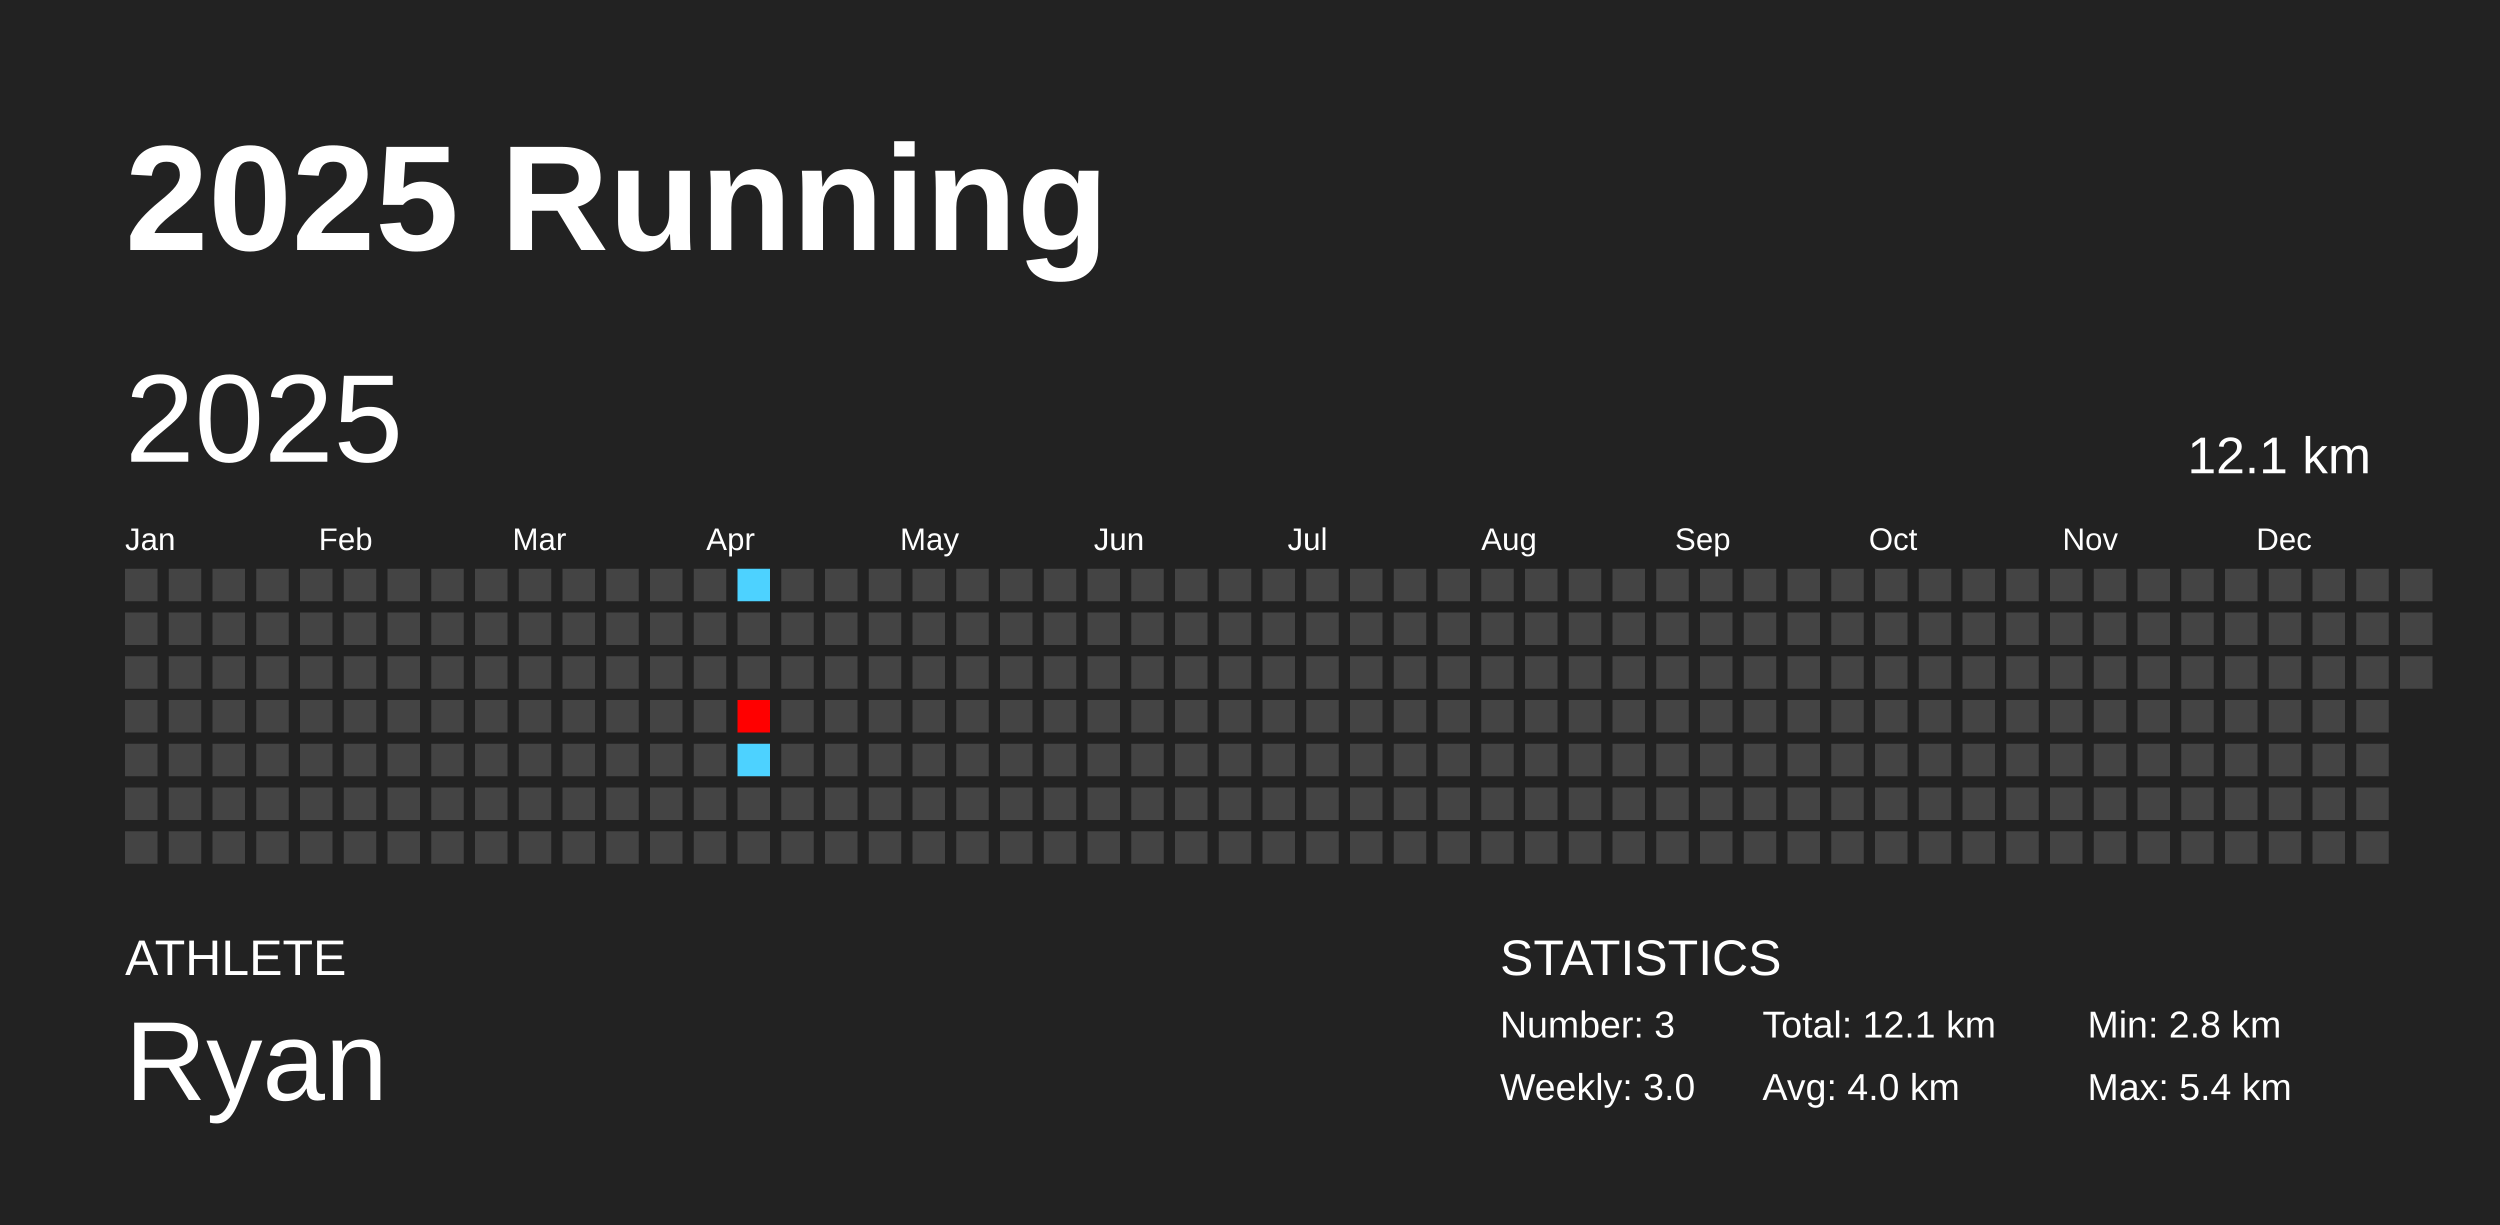
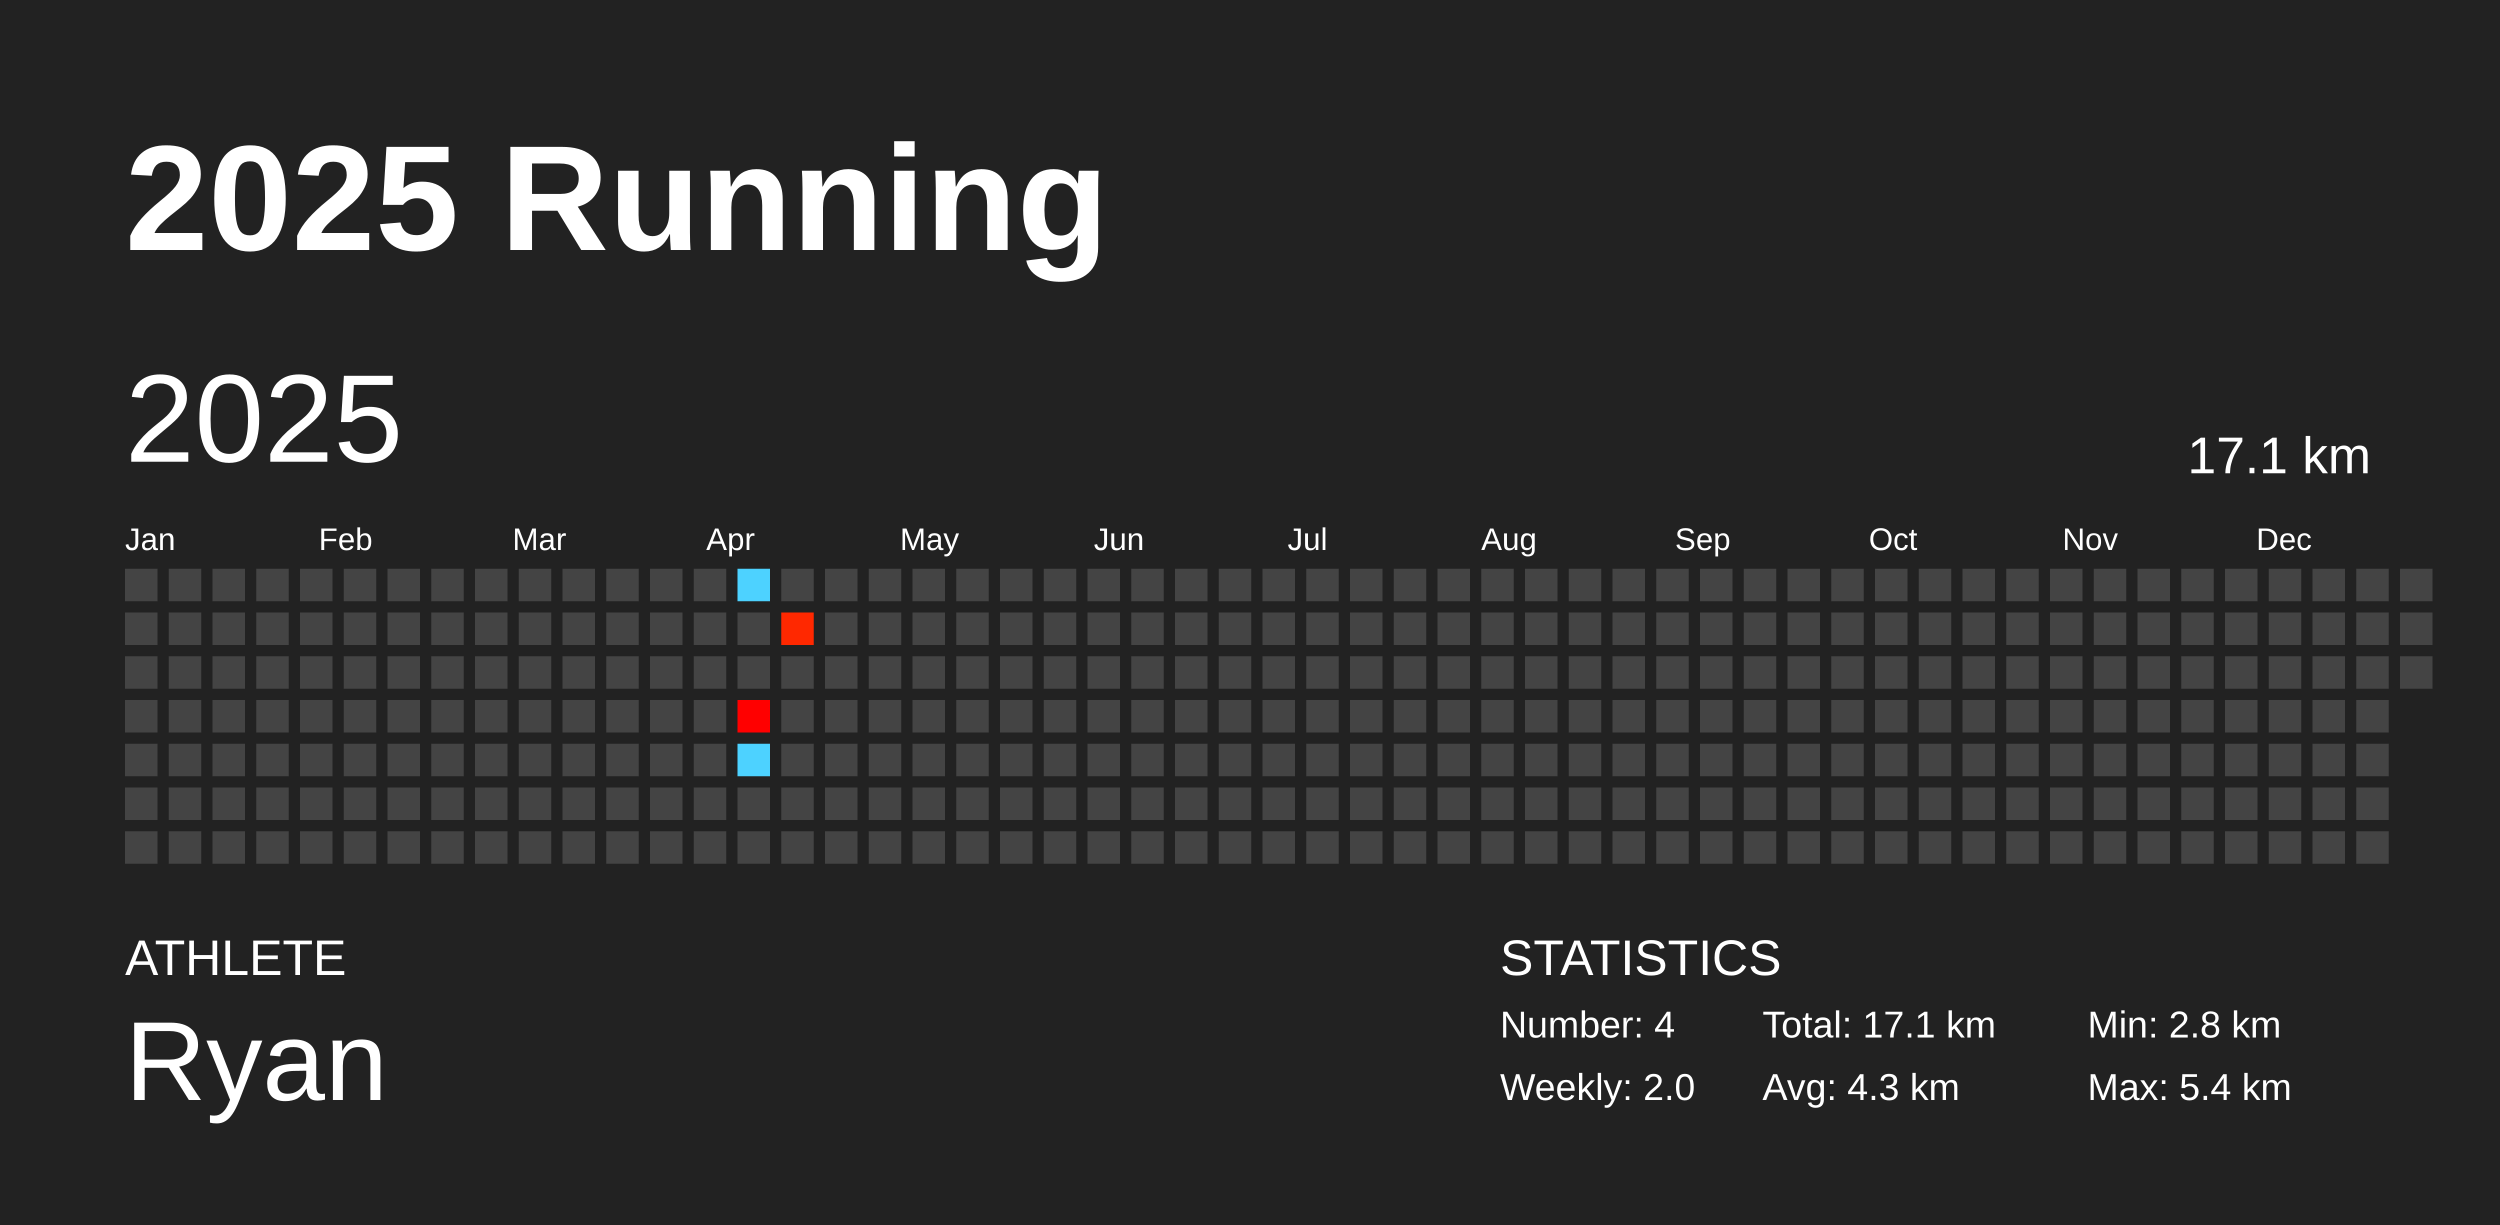
<svg xmlns="http://www.w3.org/2000/svg" baseProfile="full" height="98mm" version="1.1" viewBox="0,0,200,98" width="200mm">
  <defs />
  <rect fill="#222222" height="98" width="200" x="0" y="0" />
  <text fill="#FFFFFF" style="font-size:12px; font-family:Arial; font-weight:bold;" x="10" y="20">2025 Running</text>
  <text fill="#FFFFFF" style="font-size:4px; font-family:Arial" x="10" y="78">ATHLETE</text>
  <text fill="#FFFFFF" style="font-size:9px; font-family:Arial" x="10" y="88">Ryan</text>
  <text fill="#FFFFFF" style="font-size:4px; font-family:Arial" x="120" y="78">STATISTICS</text>
-   <text fill="#FFFFFF" style="font-size:3px; font-family:Arial" x="120" y="83">Number: 3</text>
-   <text fill="#FFFFFF" style="font-size:3px; font-family:Arial" x="120" y="88">Weekly: 3.0</text>
-   <text fill="#FFFFFF" style="font-size:3px; font-family:Arial" x="141" y="83">Total: 12.1 km</text>
-   <text fill="#FFFFFF" style="font-size:3px; font-family:Arial" x="141" y="88">Avg: 4.0 km</text>
+   <text fill="#FFFFFF" style="font-size:3px; font-family:Arial" x="120" y="83">Number: 4</text>
+   <text fill="#FFFFFF" style="font-size:3px; font-family:Arial" x="120" y="88">Weekly: 2.0</text>
+   <text fill="#FFFFFF" style="font-size:3px; font-family:Arial" x="141" y="83">Total: 17.1 km</text>
+   <text fill="#FFFFFF" style="font-size:3px; font-family:Arial" x="141" y="88">Avg: 4.3 km</text>
  <text fill="#FFFFFF" style="font-size:3px; font-family:Arial" x="167" y="83">Min: 2.8 km</text>
  <text fill="#FFFFFF" style="font-size:3px; font-family:Arial" x="167" y="88">Max: 5.4 km</text>
  <text dominant-baseline="hanging" fill="#FFFFFF" style="font-size:10.0px; font-family:Arial;" x="10" y="30">2025</text>
-   <text dominant-baseline="hanging" fill="#FFFFFF" style="font-size:4.125px; font-family:Arial;" x="175" y="35">12.1 km</text>
+   <text dominant-baseline="hanging" fill="#FFFFFF" style="font-size:4.125px; font-family:Arial;" x="175" y="35">17.1 km</text>
  <text fill="#FFFFFF" style="font-size:2.5px; font-family:Arial" x="10.0" y="44">Jan</text>
  <text fill="#FFFFFF" style="font-size:2.5px; font-family:Arial" x="25.5" y="44">Feb</text>
  <text fill="#FFFFFF" style="font-size:2.5px; font-family:Arial" x="41.0" y="44">Mar</text>
  <text fill="#FFFFFF" style="font-size:2.5px; font-family:Arial" x="56.5" y="44">Apr</text>
  <text fill="#FFFFFF" style="font-size:2.5px; font-family:Arial" x="72.0" y="44">May</text>
  <text fill="#FFFFFF" style="font-size:2.5px; font-family:Arial" x="87.5" y="44">Jun</text>
  <text fill="#FFFFFF" style="font-size:2.5px; font-family:Arial" x="103.0" y="44">Jul</text>
  <text fill="#FFFFFF" style="font-size:2.5px; font-family:Arial" x="118.5" y="44">Aug</text>
  <text fill="#FFFFFF" style="font-size:2.5px; font-family:Arial" x="134.0" y="44">Sep</text>
  <text fill="#FFFFFF" style="font-size:2.5px; font-family:Arial" x="149.5" y="44">Oct</text>
  <text fill="#FFFFFF" style="font-size:2.5px; font-family:Arial" x="165.0" y="44">Nov</text>
  <text fill="#FFFFFF" style="font-size:2.5px; font-family:Arial" x="180.5" y="44">Dec</text>
  <rect fill="#444444" height="2.6" width="2.6" x="10.0" y="45.5" />
  <rect fill="#444444" height="2.6" width="2.6" x="10.0" y="49.0" />
  <rect fill="#444444" height="2.6" width="2.6" x="10.0" y="52.5" />
  <rect fill="#444444" height="2.6" width="2.6" x="10.0" y="56.0" />
  <rect fill="#444444" height="2.6" width="2.6" x="10.0" y="59.5" />
  <rect fill="#444444" height="2.6" width="2.6" x="10.0" y="63.0" />
  <rect fill="#444444" height="2.6" width="2.6" x="10.0" y="66.5" />
  <rect fill="#444444" height="2.6" width="2.6" x="13.5" y="45.5" />
  <rect fill="#444444" height="2.6" width="2.6" x="13.5" y="49.0" />
  <rect fill="#444444" height="2.6" width="2.6" x="13.5" y="52.5" />
  <rect fill="#444444" height="2.6" width="2.6" x="13.5" y="56.0" />
  <rect fill="#444444" height="2.6" width="2.6" x="13.5" y="59.5" />
  <rect fill="#444444" height="2.6" width="2.6" x="13.5" y="63.0" />
  <rect fill="#444444" height="2.6" width="2.6" x="13.5" y="66.5" />
  <rect fill="#444444" height="2.6" width="2.6" x="17.0" y="45.5" />
  <rect fill="#444444" height="2.6" width="2.6" x="17.0" y="49.0" />
  <rect fill="#444444" height="2.6" width="2.6" x="17.0" y="52.5" />
  <rect fill="#444444" height="2.6" width="2.6" x="17.0" y="56.0" />
  <rect fill="#444444" height="2.6" width="2.6" x="17.0" y="59.5" />
  <rect fill="#444444" height="2.6" width="2.6" x="17.0" y="63.0" />
  <rect fill="#444444" height="2.6" width="2.6" x="17.0" y="66.5" />
  <rect fill="#444444" height="2.6" width="2.6" x="20.5" y="45.5" />
  <rect fill="#444444" height="2.6" width="2.6" x="20.5" y="49.0" />
  <rect fill="#444444" height="2.6" width="2.6" x="20.5" y="52.5" />
  <rect fill="#444444" height="2.6" width="2.6" x="20.5" y="56.0" />
  <rect fill="#444444" height="2.6" width="2.6" x="20.5" y="59.5" />
  <rect fill="#444444" height="2.6" width="2.6" x="20.5" y="63.0" />
  <rect fill="#444444" height="2.6" width="2.6" x="20.5" y="66.5" />
  <rect fill="#444444" height="2.6" width="2.6" x="24.0" y="45.5" />
  <rect fill="#444444" height="2.6" width="2.6" x="24.0" y="49.0" />
  <rect fill="#444444" height="2.6" width="2.6" x="24.0" y="52.5" />
  <rect fill="#444444" height="2.6" width="2.6" x="24.0" y="56.0" />
  <rect fill="#444444" height="2.6" width="2.6" x="24.0" y="59.5" />
  <rect fill="#444444" height="2.6" width="2.6" x="24.0" y="63.0" />
  <rect fill="#444444" height="2.6" width="2.6" x="24.0" y="66.5" />
  <rect fill="#444444" height="2.6" width="2.6" x="27.5" y="45.5" />
  <rect fill="#444444" height="2.6" width="2.6" x="27.5" y="49.0" />
  <rect fill="#444444" height="2.6" width="2.6" x="27.5" y="52.5" />
  <rect fill="#444444" height="2.6" width="2.6" x="27.5" y="56.0" />
  <rect fill="#444444" height="2.6" width="2.6" x="27.5" y="59.5" />
  <rect fill="#444444" height="2.6" width="2.6" x="27.5" y="63.0" />
  <rect fill="#444444" height="2.6" width="2.6" x="27.5" y="66.5" />
  <rect fill="#444444" height="2.6" width="2.6" x="31.0" y="45.5" />
  <rect fill="#444444" height="2.6" width="2.6" x="31.0" y="49.0" />
  <rect fill="#444444" height="2.6" width="2.6" x="31.0" y="52.5" />
  <rect fill="#444444" height="2.6" width="2.6" x="31.0" y="56.0" />
  <rect fill="#444444" height="2.6" width="2.6" x="31.0" y="59.5" />
  <rect fill="#444444" height="2.6" width="2.6" x="31.0" y="63.0" />
  <rect fill="#444444" height="2.6" width="2.6" x="31.0" y="66.5" />
  <rect fill="#444444" height="2.6" width="2.6" x="34.5" y="45.5" />
  <rect fill="#444444" height="2.6" width="2.6" x="34.5" y="49.0" />
  <rect fill="#444444" height="2.6" width="2.6" x="34.5" y="52.5" />
  <rect fill="#444444" height="2.6" width="2.6" x="34.5" y="56.0" />
  <rect fill="#444444" height="2.6" width="2.6" x="34.5" y="59.5" />
  <rect fill="#444444" height="2.6" width="2.6" x="34.5" y="63.0" />
  <rect fill="#444444" height="2.6" width="2.6" x="34.5" y="66.5" />
  <rect fill="#444444" height="2.6" width="2.6" x="38.0" y="45.5" />
  <rect fill="#444444" height="2.6" width="2.6" x="38.0" y="49.0" />
  <rect fill="#444444" height="2.6" width="2.6" x="38.0" y="52.5" />
  <rect fill="#444444" height="2.6" width="2.6" x="38.0" y="56.0" />
  <rect fill="#444444" height="2.6" width="2.6" x="38.0" y="59.5" />
  <rect fill="#444444" height="2.6" width="2.6" x="38.0" y="63.0" />
  <rect fill="#444444" height="2.6" width="2.6" x="38.0" y="66.5" />
  <rect fill="#444444" height="2.6" width="2.6" x="41.5" y="45.5" />
  <rect fill="#444444" height="2.6" width="2.6" x="41.5" y="49.0" />
  <rect fill="#444444" height="2.6" width="2.6" x="41.5" y="52.5" />
  <rect fill="#444444" height="2.6" width="2.6" x="41.5" y="56.0" />
  <rect fill="#444444" height="2.6" width="2.6" x="41.5" y="59.5" />
  <rect fill="#444444" height="2.6" width="2.6" x="41.5" y="63.0" />
  <rect fill="#444444" height="2.6" width="2.6" x="41.5" y="66.5" />
  <rect fill="#444444" height="2.6" width="2.6" x="45.0" y="45.5" />
  <rect fill="#444444" height="2.6" width="2.6" x="45.0" y="49.0" />
  <rect fill="#444444" height="2.6" width="2.6" x="45.0" y="52.5" />
  <rect fill="#444444" height="2.6" width="2.6" x="45.0" y="56.0" />
  <rect fill="#444444" height="2.6" width="2.6" x="45.0" y="59.5" />
  <rect fill="#444444" height="2.6" width="2.6" x="45.0" y="63.0" />
  <rect fill="#444444" height="2.6" width="2.6" x="45.0" y="66.5" />
  <rect fill="#444444" height="2.6" width="2.6" x="48.5" y="45.5" />
  <rect fill="#444444" height="2.6" width="2.6" x="48.5" y="49.0" />
  <rect fill="#444444" height="2.6" width="2.6" x="48.5" y="52.5" />
  <rect fill="#444444" height="2.6" width="2.6" x="48.5" y="56.0" />
  <rect fill="#444444" height="2.6" width="2.6" x="48.5" y="59.5" />
  <rect fill="#444444" height="2.6" width="2.6" x="48.5" y="63.0" />
  <rect fill="#444444" height="2.6" width="2.6" x="48.5" y="66.5" />
  <rect fill="#444444" height="2.6" width="2.6" x="52.0" y="45.5" />
  <rect fill="#444444" height="2.6" width="2.6" x="52.0" y="49.0" />
  <rect fill="#444444" height="2.6" width="2.6" x="52.0" y="52.5" />
  <rect fill="#444444" height="2.6" width="2.6" x="52.0" y="56.0" />
  <rect fill="#444444" height="2.6" width="2.6" x="52.0" y="59.5" />
  <rect fill="#444444" height="2.6" width="2.6" x="52.0" y="63.0" />
  <rect fill="#444444" height="2.6" width="2.6" x="52.0" y="66.5" />
  <rect fill="#444444" height="2.6" width="2.6" x="55.5" y="45.5" />
  <rect fill="#444444" height="2.6" width="2.6" x="55.5" y="49.0" />
  <rect fill="#444444" height="2.6" width="2.6" x="55.5" y="52.5" />
  <rect fill="#444444" height="2.6" width="2.6" x="55.5" y="56.0" />
  <rect fill="#444444" height="2.6" width="2.6" x="55.5" y="59.5" />
  <rect fill="#444444" height="2.6" width="2.6" x="55.5" y="63.0" />
  <rect fill="#444444" height="2.6" width="2.6" x="55.5" y="66.5" />
  <rect fill="#4dd2ff" height="2.6" width="2.6" x="59.0" y="45.5" />
  <rect fill="#444444" height="2.6" width="2.6" x="59.0" y="49.0" />
  <rect fill="#444444" height="2.6" width="2.6" x="59.0" y="52.5" />
  <rect fill="#ff0000" height="2.6" width="2.6" x="59.0" y="56.0" />
  <rect fill="#4dd2ff" height="2.6" width="2.6" x="59.0" y="59.5" />
  <rect fill="#444444" height="2.6" width="2.6" x="59.0" y="63.0" />
  <rect fill="#444444" height="2.6" width="2.6" x="59.0" y="66.5" />
  <rect fill="#444444" height="2.6" width="2.6" x="62.5" y="45.5" />
-   <rect fill="#444444" height="2.6" width="2.6" x="62.5" y="49.0" />
+   <rect fill="#ff2800" height="2.6" width="2.6" x="62.5" y="49.0" />
  <rect fill="#444444" height="2.6" width="2.6" x="62.5" y="52.5" />
  <rect fill="#444444" height="2.6" width="2.6" x="62.5" y="56.0" />
  <rect fill="#444444" height="2.6" width="2.6" x="62.5" y="59.5" />
  <rect fill="#444444" height="2.6" width="2.6" x="62.5" y="63.0" />
  <rect fill="#444444" height="2.6" width="2.6" x="62.5" y="66.5" />
  <rect fill="#444444" height="2.6" width="2.6" x="66.0" y="45.5" />
  <rect fill="#444444" height="2.6" width="2.6" x="66.0" y="49.0" />
  <rect fill="#444444" height="2.6" width="2.6" x="66.0" y="52.5" />
  <rect fill="#444444" height="2.6" width="2.6" x="66.0" y="56.0" />
  <rect fill="#444444" height="2.6" width="2.6" x="66.0" y="59.5" />
  <rect fill="#444444" height="2.6" width="2.6" x="66.0" y="63.0" />
  <rect fill="#444444" height="2.6" width="2.6" x="66.0" y="66.5" />
  <rect fill="#444444" height="2.6" width="2.6" x="69.5" y="45.5" />
  <rect fill="#444444" height="2.6" width="2.6" x="69.5" y="49.0" />
  <rect fill="#444444" height="2.6" width="2.6" x="69.5" y="52.5" />
  <rect fill="#444444" height="2.6" width="2.6" x="69.5" y="56.0" />
  <rect fill="#444444" height="2.6" width="2.6" x="69.5" y="59.5" />
  <rect fill="#444444" height="2.6" width="2.6" x="69.5" y="63.0" />
  <rect fill="#444444" height="2.6" width="2.6" x="69.5" y="66.5" />
  <rect fill="#444444" height="2.6" width="2.6" x="73.0" y="45.5" />
  <rect fill="#444444" height="2.6" width="2.6" x="73.0" y="49.0" />
  <rect fill="#444444" height="2.6" width="2.6" x="73.0" y="52.5" />
  <rect fill="#444444" height="2.6" width="2.6" x="73.0" y="56.0" />
  <rect fill="#444444" height="2.6" width="2.6" x="73.0" y="59.5" />
  <rect fill="#444444" height="2.6" width="2.6" x="73.0" y="63.0" />
  <rect fill="#444444" height="2.6" width="2.6" x="73.0" y="66.5" />
  <rect fill="#444444" height="2.6" width="2.6" x="76.5" y="45.5" />
  <rect fill="#444444" height="2.6" width="2.6" x="76.5" y="49.0" />
  <rect fill="#444444" height="2.6" width="2.6" x="76.5" y="52.5" />
  <rect fill="#444444" height="2.6" width="2.6" x="76.5" y="56.0" />
  <rect fill="#444444" height="2.6" width="2.6" x="76.5" y="59.5" />
  <rect fill="#444444" height="2.6" width="2.6" x="76.5" y="63.0" />
  <rect fill="#444444" height="2.6" width="2.6" x="76.5" y="66.5" />
  <rect fill="#444444" height="2.6" width="2.6" x="80.0" y="45.5" />
  <rect fill="#444444" height="2.6" width="2.6" x="80.0" y="49.0" />
  <rect fill="#444444" height="2.6" width="2.6" x="80.0" y="52.5" />
  <rect fill="#444444" height="2.6" width="2.6" x="80.0" y="56.0" />
  <rect fill="#444444" height="2.6" width="2.6" x="80.0" y="59.5" />
  <rect fill="#444444" height="2.6" width="2.6" x="80.0" y="63.0" />
  <rect fill="#444444" height="2.6" width="2.6" x="80.0" y="66.5" />
  <rect fill="#444444" height="2.6" width="2.6" x="83.5" y="45.5" />
  <rect fill="#444444" height="2.6" width="2.6" x="83.5" y="49.0" />
  <rect fill="#444444" height="2.6" width="2.6" x="83.5" y="52.5" />
  <rect fill="#444444" height="2.6" width="2.6" x="83.5" y="56.0" />
  <rect fill="#444444" height="2.6" width="2.6" x="83.5" y="59.5" />
  <rect fill="#444444" height="2.6" width="2.6" x="83.5" y="63.0" />
  <rect fill="#444444" height="2.6" width="2.6" x="83.5" y="66.5" />
  <rect fill="#444444" height="2.6" width="2.6" x="87.0" y="45.5" />
  <rect fill="#444444" height="2.6" width="2.6" x="87.0" y="49.0" />
  <rect fill="#444444" height="2.6" width="2.6" x="87.0" y="52.5" />
  <rect fill="#444444" height="2.6" width="2.6" x="87.0" y="56.0" />
  <rect fill="#444444" height="2.6" width="2.6" x="87.0" y="59.5" />
  <rect fill="#444444" height="2.6" width="2.6" x="87.0" y="63.0" />
  <rect fill="#444444" height="2.6" width="2.6" x="87.0" y="66.5" />
  <rect fill="#444444" height="2.6" width="2.6" x="90.5" y="45.5" />
  <rect fill="#444444" height="2.6" width="2.6" x="90.5" y="49.0" />
  <rect fill="#444444" height="2.6" width="2.6" x="90.5" y="52.5" />
  <rect fill="#444444" height="2.6" width="2.6" x="90.5" y="56.0" />
  <rect fill="#444444" height="2.6" width="2.6" x="90.5" y="59.5" />
  <rect fill="#444444" height="2.6" width="2.6" x="90.5" y="63.0" />
  <rect fill="#444444" height="2.6" width="2.6" x="90.5" y="66.5" />
  <rect fill="#444444" height="2.6" width="2.6" x="94.0" y="45.5" />
  <rect fill="#444444" height="2.6" width="2.6" x="94.0" y="49.0" />
  <rect fill="#444444" height="2.6" width="2.6" x="94.0" y="52.5" />
  <rect fill="#444444" height="2.6" width="2.6" x="94.0" y="56.0" />
  <rect fill="#444444" height="2.6" width="2.6" x="94.0" y="59.5" />
  <rect fill="#444444" height="2.6" width="2.6" x="94.0" y="63.0" />
  <rect fill="#444444" height="2.6" width="2.6" x="94.0" y="66.5" />
  <rect fill="#444444" height="2.6" width="2.6" x="97.5" y="45.5" />
  <rect fill="#444444" height="2.6" width="2.6" x="97.5" y="49.0" />
  <rect fill="#444444" height="2.6" width="2.6" x="97.5" y="52.5" />
  <rect fill="#444444" height="2.6" width="2.6" x="97.5" y="56.0" />
  <rect fill="#444444" height="2.6" width="2.6" x="97.5" y="59.5" />
  <rect fill="#444444" height="2.6" width="2.6" x="97.5" y="63.0" />
  <rect fill="#444444" height="2.6" width="2.6" x="97.5" y="66.5" />
  <rect fill="#444444" height="2.6" width="2.6" x="101.0" y="45.5" />
  <rect fill="#444444" height="2.6" width="2.6" x="101.0" y="49.0" />
  <rect fill="#444444" height="2.6" width="2.6" x="101.0" y="52.5" />
  <rect fill="#444444" height="2.6" width="2.6" x="101.0" y="56.0" />
  <rect fill="#444444" height="2.6" width="2.6" x="101.0" y="59.5" />
  <rect fill="#444444" height="2.6" width="2.6" x="101.0" y="63.0" />
  <rect fill="#444444" height="2.6" width="2.6" x="101.0" y="66.5" />
  <rect fill="#444444" height="2.6" width="2.6" x="104.5" y="45.5" />
  <rect fill="#444444" height="2.6" width="2.6" x="104.5" y="49.0" />
  <rect fill="#444444" height="2.6" width="2.6" x="104.5" y="52.5" />
  <rect fill="#444444" height="2.6" width="2.6" x="104.5" y="56.0" />
  <rect fill="#444444" height="2.6" width="2.6" x="104.5" y="59.5" />
  <rect fill="#444444" height="2.6" width="2.6" x="104.5" y="63.0" />
  <rect fill="#444444" height="2.6" width="2.6" x="104.5" y="66.5" />
  <rect fill="#444444" height="2.6" width="2.6" x="108.0" y="45.5" />
  <rect fill="#444444" height="2.6" width="2.6" x="108.0" y="49.0" />
  <rect fill="#444444" height="2.6" width="2.6" x="108.0" y="52.5" />
  <rect fill="#444444" height="2.6" width="2.6" x="108.0" y="56.0" />
  <rect fill="#444444" height="2.6" width="2.6" x="108.0" y="59.5" />
  <rect fill="#444444" height="2.6" width="2.6" x="108.0" y="63.0" />
  <rect fill="#444444" height="2.6" width="2.6" x="108.0" y="66.5" />
  <rect fill="#444444" height="2.6" width="2.6" x="111.5" y="45.5" />
  <rect fill="#444444" height="2.6" width="2.6" x="111.5" y="49.0" />
  <rect fill="#444444" height="2.6" width="2.6" x="111.5" y="52.5" />
  <rect fill="#444444" height="2.6" width="2.6" x="111.5" y="56.0" />
  <rect fill="#444444" height="2.6" width="2.6" x="111.5" y="59.5" />
  <rect fill="#444444" height="2.6" width="2.6" x="111.5" y="63.0" />
  <rect fill="#444444" height="2.6" width="2.6" x="111.5" y="66.5" />
  <rect fill="#444444" height="2.6" width="2.6" x="115.0" y="45.5" />
  <rect fill="#444444" height="2.6" width="2.6" x="115.0" y="49.0" />
  <rect fill="#444444" height="2.6" width="2.6" x="115.0" y="52.5" />
  <rect fill="#444444" height="2.6" width="2.6" x="115.0" y="56.0" />
  <rect fill="#444444" height="2.6" width="2.6" x="115.0" y="59.5" />
  <rect fill="#444444" height="2.6" width="2.6" x="115.0" y="63.0" />
  <rect fill="#444444" height="2.6" width="2.6" x="115.0" y="66.5" />
  <rect fill="#444444" height="2.6" width="2.6" x="118.5" y="45.5" />
  <rect fill="#444444" height="2.6" width="2.6" x="118.5" y="49.0" />
  <rect fill="#444444" height="2.6" width="2.6" x="118.5" y="52.5" />
  <rect fill="#444444" height="2.6" width="2.6" x="118.5" y="56.0" />
  <rect fill="#444444" height="2.6" width="2.6" x="118.5" y="59.5" />
  <rect fill="#444444" height="2.6" width="2.6" x="118.5" y="63.0" />
  <rect fill="#444444" height="2.6" width="2.6" x="118.5" y="66.5" />
  <rect fill="#444444" height="2.6" width="2.6" x="122.0" y="45.5" />
  <rect fill="#444444" height="2.6" width="2.6" x="122.0" y="49.0" />
  <rect fill="#444444" height="2.6" width="2.6" x="122.0" y="52.5" />
  <rect fill="#444444" height="2.6" width="2.6" x="122.0" y="56.0" />
  <rect fill="#444444" height="2.6" width="2.6" x="122.0" y="59.5" />
  <rect fill="#444444" height="2.6" width="2.6" x="122.0" y="63.0" />
  <rect fill="#444444" height="2.6" width="2.6" x="122.0" y="66.5" />
  <rect fill="#444444" height="2.6" width="2.6" x="125.5" y="45.5" />
  <rect fill="#444444" height="2.6" width="2.6" x="125.5" y="49.0" />
  <rect fill="#444444" height="2.6" width="2.6" x="125.5" y="52.5" />
  <rect fill="#444444" height="2.6" width="2.6" x="125.5" y="56.0" />
  <rect fill="#444444" height="2.6" width="2.6" x="125.5" y="59.5" />
  <rect fill="#444444" height="2.6" width="2.6" x="125.5" y="63.0" />
  <rect fill="#444444" height="2.6" width="2.6" x="125.5" y="66.5" />
  <rect fill="#444444" height="2.6" width="2.6" x="129.0" y="45.5" />
  <rect fill="#444444" height="2.6" width="2.6" x="129.0" y="49.0" />
  <rect fill="#444444" height="2.6" width="2.6" x="129.0" y="52.5" />
  <rect fill="#444444" height="2.6" width="2.6" x="129.0" y="56.0" />
  <rect fill="#444444" height="2.6" width="2.6" x="129.0" y="59.5" />
  <rect fill="#444444" height="2.6" width="2.6" x="129.0" y="63.0" />
  <rect fill="#444444" height="2.6" width="2.6" x="129.0" y="66.5" />
  <rect fill="#444444" height="2.6" width="2.6" x="132.5" y="45.5" />
  <rect fill="#444444" height="2.6" width="2.6" x="132.5" y="49.0" />
  <rect fill="#444444" height="2.6" width="2.6" x="132.5" y="52.5" />
  <rect fill="#444444" height="2.6" width="2.6" x="132.5" y="56.0" />
  <rect fill="#444444" height="2.6" width="2.6" x="132.5" y="59.5" />
  <rect fill="#444444" height="2.6" width="2.6" x="132.5" y="63.0" />
  <rect fill="#444444" height="2.6" width="2.6" x="132.5" y="66.5" />
  <rect fill="#444444" height="2.6" width="2.6" x="136.0" y="45.5" />
  <rect fill="#444444" height="2.6" width="2.6" x="136.0" y="49.0" />
  <rect fill="#444444" height="2.6" width="2.6" x="136.0" y="52.5" />
  <rect fill="#444444" height="2.6" width="2.6" x="136.0" y="56.0" />
  <rect fill="#444444" height="2.6" width="2.6" x="136.0" y="59.5" />
  <rect fill="#444444" height="2.6" width="2.6" x="136.0" y="63.0" />
  <rect fill="#444444" height="2.6" width="2.6" x="136.0" y="66.5" />
  <rect fill="#444444" height="2.6" width="2.6" x="139.5" y="45.5" />
  <rect fill="#444444" height="2.6" width="2.6" x="139.5" y="49.0" />
  <rect fill="#444444" height="2.6" width="2.6" x="139.5" y="52.5" />
  <rect fill="#444444" height="2.6" width="2.6" x="139.5" y="56.0" />
  <rect fill="#444444" height="2.6" width="2.6" x="139.5" y="59.5" />
  <rect fill="#444444" height="2.6" width="2.6" x="139.5" y="63.0" />
  <rect fill="#444444" height="2.6" width="2.6" x="139.5" y="66.5" />
  <rect fill="#444444" height="2.6" width="2.6" x="143.0" y="45.5" />
  <rect fill="#444444" height="2.6" width="2.6" x="143.0" y="49.0" />
  <rect fill="#444444" height="2.6" width="2.6" x="143.0" y="52.5" />
  <rect fill="#444444" height="2.6" width="2.6" x="143.0" y="56.0" />
  <rect fill="#444444" height="2.6" width="2.6" x="143.0" y="59.5" />
  <rect fill="#444444" height="2.6" width="2.6" x="143.0" y="63.0" />
  <rect fill="#444444" height="2.6" width="2.6" x="143.0" y="66.5" />
  <rect fill="#444444" height="2.6" width="2.6" x="146.5" y="45.5" />
  <rect fill="#444444" height="2.6" width="2.6" x="146.5" y="49.0" />
  <rect fill="#444444" height="2.6" width="2.6" x="146.5" y="52.5" />
  <rect fill="#444444" height="2.6" width="2.6" x="146.5" y="56.0" />
  <rect fill="#444444" height="2.6" width="2.6" x="146.5" y="59.5" />
  <rect fill="#444444" height="2.6" width="2.6" x="146.5" y="63.0" />
  <rect fill="#444444" height="2.6" width="2.6" x="146.5" y="66.5" />
  <rect fill="#444444" height="2.6" width="2.6" x="150.0" y="45.5" />
  <rect fill="#444444" height="2.6" width="2.6" x="150.0" y="49.0" />
  <rect fill="#444444" height="2.6" width="2.6" x="150.0" y="52.5" />
  <rect fill="#444444" height="2.6" width="2.6" x="150.0" y="56.0" />
  <rect fill="#444444" height="2.6" width="2.6" x="150.0" y="59.5" />
  <rect fill="#444444" height="2.6" width="2.6" x="150.0" y="63.0" />
  <rect fill="#444444" height="2.6" width="2.6" x="150.0" y="66.5" />
  <rect fill="#444444" height="2.6" width="2.6" x="153.5" y="45.5" />
  <rect fill="#444444" height="2.6" width="2.6" x="153.5" y="49.0" />
  <rect fill="#444444" height="2.6" width="2.6" x="153.5" y="52.5" />
  <rect fill="#444444" height="2.6" width="2.6" x="153.5" y="56.0" />
  <rect fill="#444444" height="2.6" width="2.6" x="153.5" y="59.5" />
  <rect fill="#444444" height="2.6" width="2.6" x="153.5" y="63.0" />
  <rect fill="#444444" height="2.6" width="2.6" x="153.5" y="66.5" />
  <rect fill="#444444" height="2.6" width="2.6" x="157.0" y="45.5" />
  <rect fill="#444444" height="2.6" width="2.6" x="157.0" y="49.0" />
  <rect fill="#444444" height="2.6" width="2.6" x="157.0" y="52.5" />
  <rect fill="#444444" height="2.6" width="2.6" x="157.0" y="56.0" />
  <rect fill="#444444" height="2.6" width="2.6" x="157.0" y="59.5" />
  <rect fill="#444444" height="2.6" width="2.6" x="157.0" y="63.0" />
  <rect fill="#444444" height="2.6" width="2.6" x="157.0" y="66.5" />
  <rect fill="#444444" height="2.6" width="2.6" x="160.5" y="45.5" />
  <rect fill="#444444" height="2.6" width="2.6" x="160.5" y="49.0" />
  <rect fill="#444444" height="2.6" width="2.6" x="160.5" y="52.5" />
  <rect fill="#444444" height="2.6" width="2.6" x="160.5" y="56.0" />
  <rect fill="#444444" height="2.6" width="2.6" x="160.5" y="59.5" />
  <rect fill="#444444" height="2.6" width="2.6" x="160.5" y="63.0" />
  <rect fill="#444444" height="2.6" width="2.6" x="160.5" y="66.5" />
  <rect fill="#444444" height="2.6" width="2.6" x="164.0" y="45.5" />
  <rect fill="#444444" height="2.6" width="2.6" x="164.0" y="49.0" />
  <rect fill="#444444" height="2.6" width="2.6" x="164.0" y="52.5" />
  <rect fill="#444444" height="2.6" width="2.6" x="164.0" y="56.0" />
  <rect fill="#444444" height="2.6" width="2.6" x="164.0" y="59.5" />
  <rect fill="#444444" height="2.6" width="2.6" x="164.0" y="63.0" />
  <rect fill="#444444" height="2.6" width="2.6" x="164.0" y="66.5" />
  <rect fill="#444444" height="2.6" width="2.6" x="167.5" y="45.5" />
  <rect fill="#444444" height="2.6" width="2.6" x="167.5" y="49.0" />
  <rect fill="#444444" height="2.6" width="2.6" x="167.5" y="52.5" />
  <rect fill="#444444" height="2.6" width="2.6" x="167.5" y="56.0" />
  <rect fill="#444444" height="2.6" width="2.6" x="167.5" y="59.5" />
  <rect fill="#444444" height="2.6" width="2.6" x="167.5" y="63.0" />
  <rect fill="#444444" height="2.6" width="2.6" x="167.5" y="66.5" />
  <rect fill="#444444" height="2.6" width="2.6" x="171.0" y="45.5" />
  <rect fill="#444444" height="2.6" width="2.6" x="171.0" y="49.0" />
  <rect fill="#444444" height="2.6" width="2.6" x="171.0" y="52.5" />
  <rect fill="#444444" height="2.6" width="2.6" x="171.0" y="56.0" />
  <rect fill="#444444" height="2.6" width="2.6" x="171.0" y="59.5" />
  <rect fill="#444444" height="2.6" width="2.6" x="171.0" y="63.0" />
  <rect fill="#444444" height="2.6" width="2.6" x="171.0" y="66.5" />
  <rect fill="#444444" height="2.6" width="2.6" x="174.5" y="45.5" />
  <rect fill="#444444" height="2.6" width="2.6" x="174.5" y="49.0" />
  <rect fill="#444444" height="2.6" width="2.6" x="174.5" y="52.5" />
  <rect fill="#444444" height="2.6" width="2.6" x="174.5" y="56.0" />
  <rect fill="#444444" height="2.6" width="2.6" x="174.5" y="59.5" />
  <rect fill="#444444" height="2.6" width="2.6" x="174.5" y="63.0" />
  <rect fill="#444444" height="2.6" width="2.6" x="174.5" y="66.5" />
  <rect fill="#444444" height="2.6" width="2.6" x="178.0" y="45.5" />
  <rect fill="#444444" height="2.6" width="2.6" x="178.0" y="49.0" />
  <rect fill="#444444" height="2.6" width="2.6" x="178.0" y="52.5" />
  <rect fill="#444444" height="2.6" width="2.6" x="178.0" y="56.0" />
  <rect fill="#444444" height="2.6" width="2.6" x="178.0" y="59.5" />
  <rect fill="#444444" height="2.6" width="2.6" x="178.0" y="63.0" />
  <rect fill="#444444" height="2.6" width="2.6" x="178.0" y="66.5" />
  <rect fill="#444444" height="2.6" width="2.6" x="181.5" y="45.5" />
  <rect fill="#444444" height="2.6" width="2.6" x="181.5" y="49.0" />
  <rect fill="#444444" height="2.6" width="2.6" x="181.5" y="52.5" />
  <rect fill="#444444" height="2.6" width="2.6" x="181.5" y="56.0" />
  <rect fill="#444444" height="2.6" width="2.6" x="181.5" y="59.5" />
  <rect fill="#444444" height="2.6" width="2.6" x="181.5" y="63.0" />
  <rect fill="#444444" height="2.6" width="2.6" x="181.5" y="66.5" />
  <rect fill="#444444" height="2.6" width="2.6" x="185.0" y="45.5" />
  <rect fill="#444444" height="2.6" width="2.6" x="185.0" y="49.0" />
  <rect fill="#444444" height="2.6" width="2.6" x="185.0" y="52.5" />
  <rect fill="#444444" height="2.6" width="2.6" x="185.0" y="56.0" />
  <rect fill="#444444" height="2.6" width="2.6" x="185.0" y="59.5" />
  <rect fill="#444444" height="2.6" width="2.6" x="185.0" y="63.0" />
  <rect fill="#444444" height="2.6" width="2.6" x="185.0" y="66.5" />
  <rect fill="#444444" height="2.6" width="2.6" x="188.5" y="45.5" />
  <rect fill="#444444" height="2.6" width="2.6" x="188.5" y="49.0" />
  <rect fill="#444444" height="2.6" width="2.6" x="188.5" y="52.5" />
  <rect fill="#444444" height="2.6" width="2.6" x="188.5" y="56.0" />
  <rect fill="#444444" height="2.6" width="2.6" x="188.5" y="59.5" />
  <rect fill="#444444" height="2.6" width="2.6" x="188.5" y="63.0" />
  <rect fill="#444444" height="2.6" width="2.6" x="188.5" y="66.5" />
  <rect fill="#444444" height="2.6" width="2.6" x="192.0" y="45.5" />
  <rect fill="#444444" height="2.6" width="2.6" x="192.0" y="49.0" />
  <rect fill="#444444" height="2.6" width="2.6" x="192.0" y="52.5" />
</svg>
